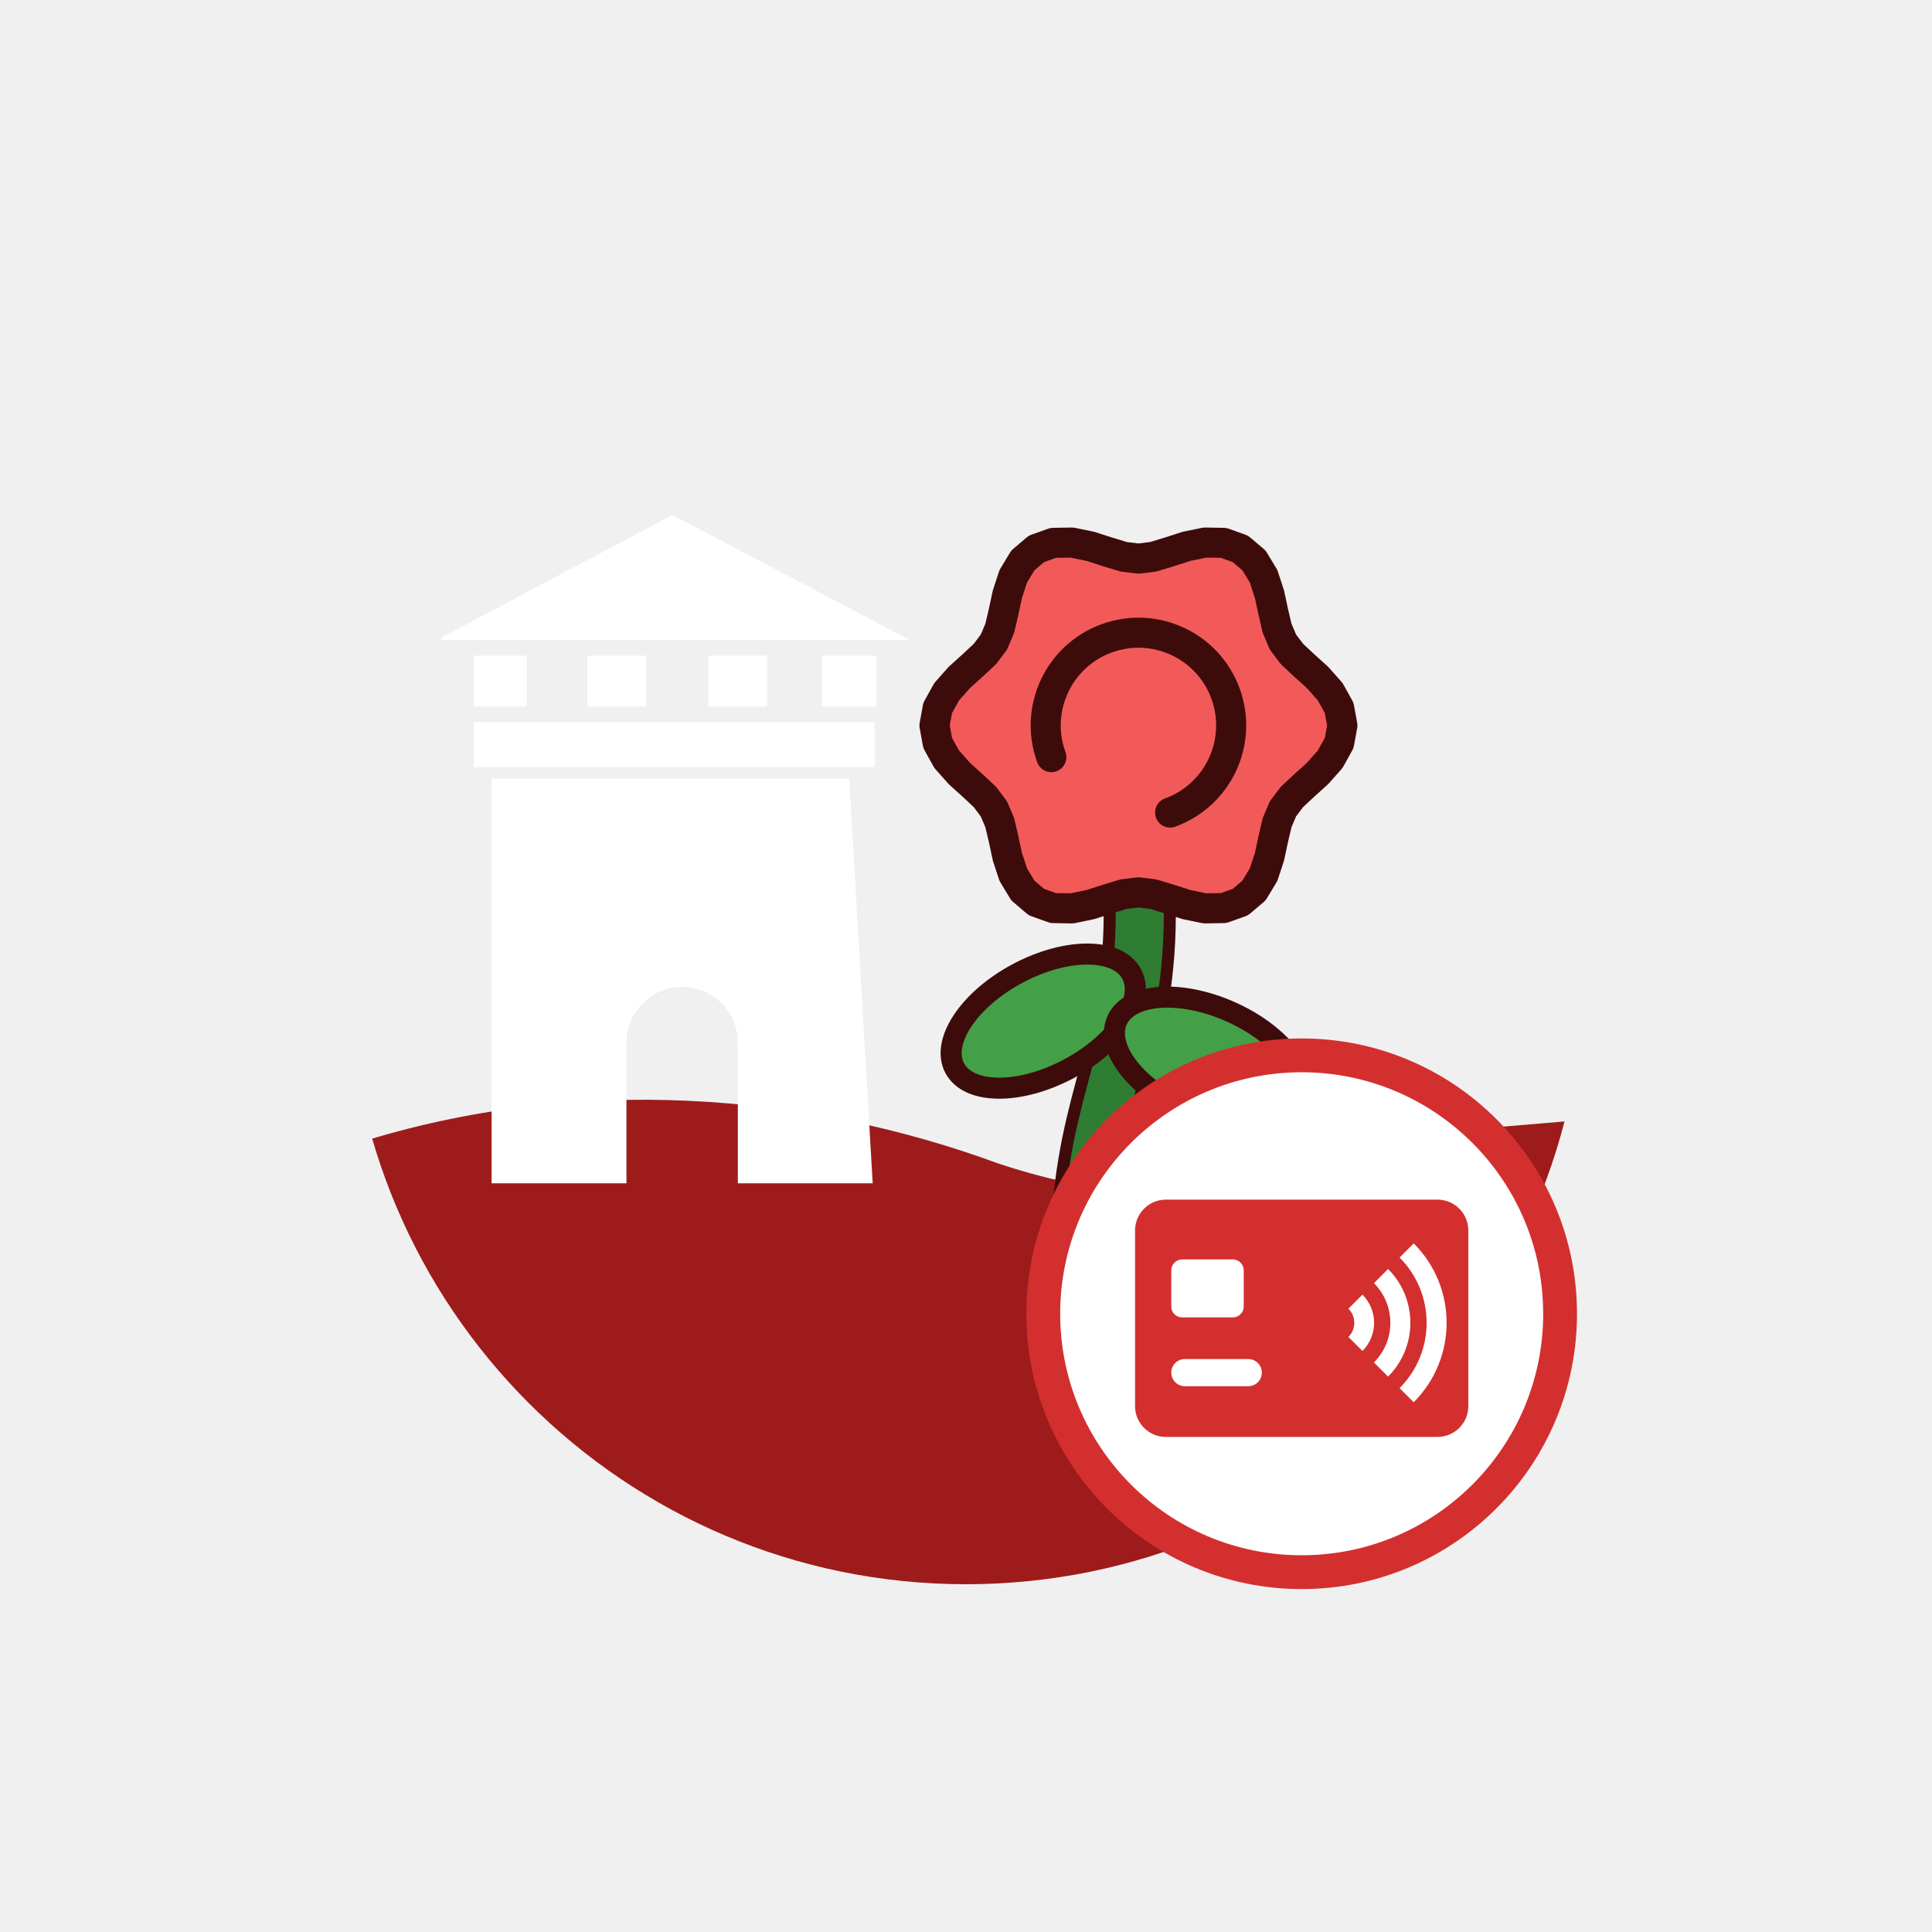
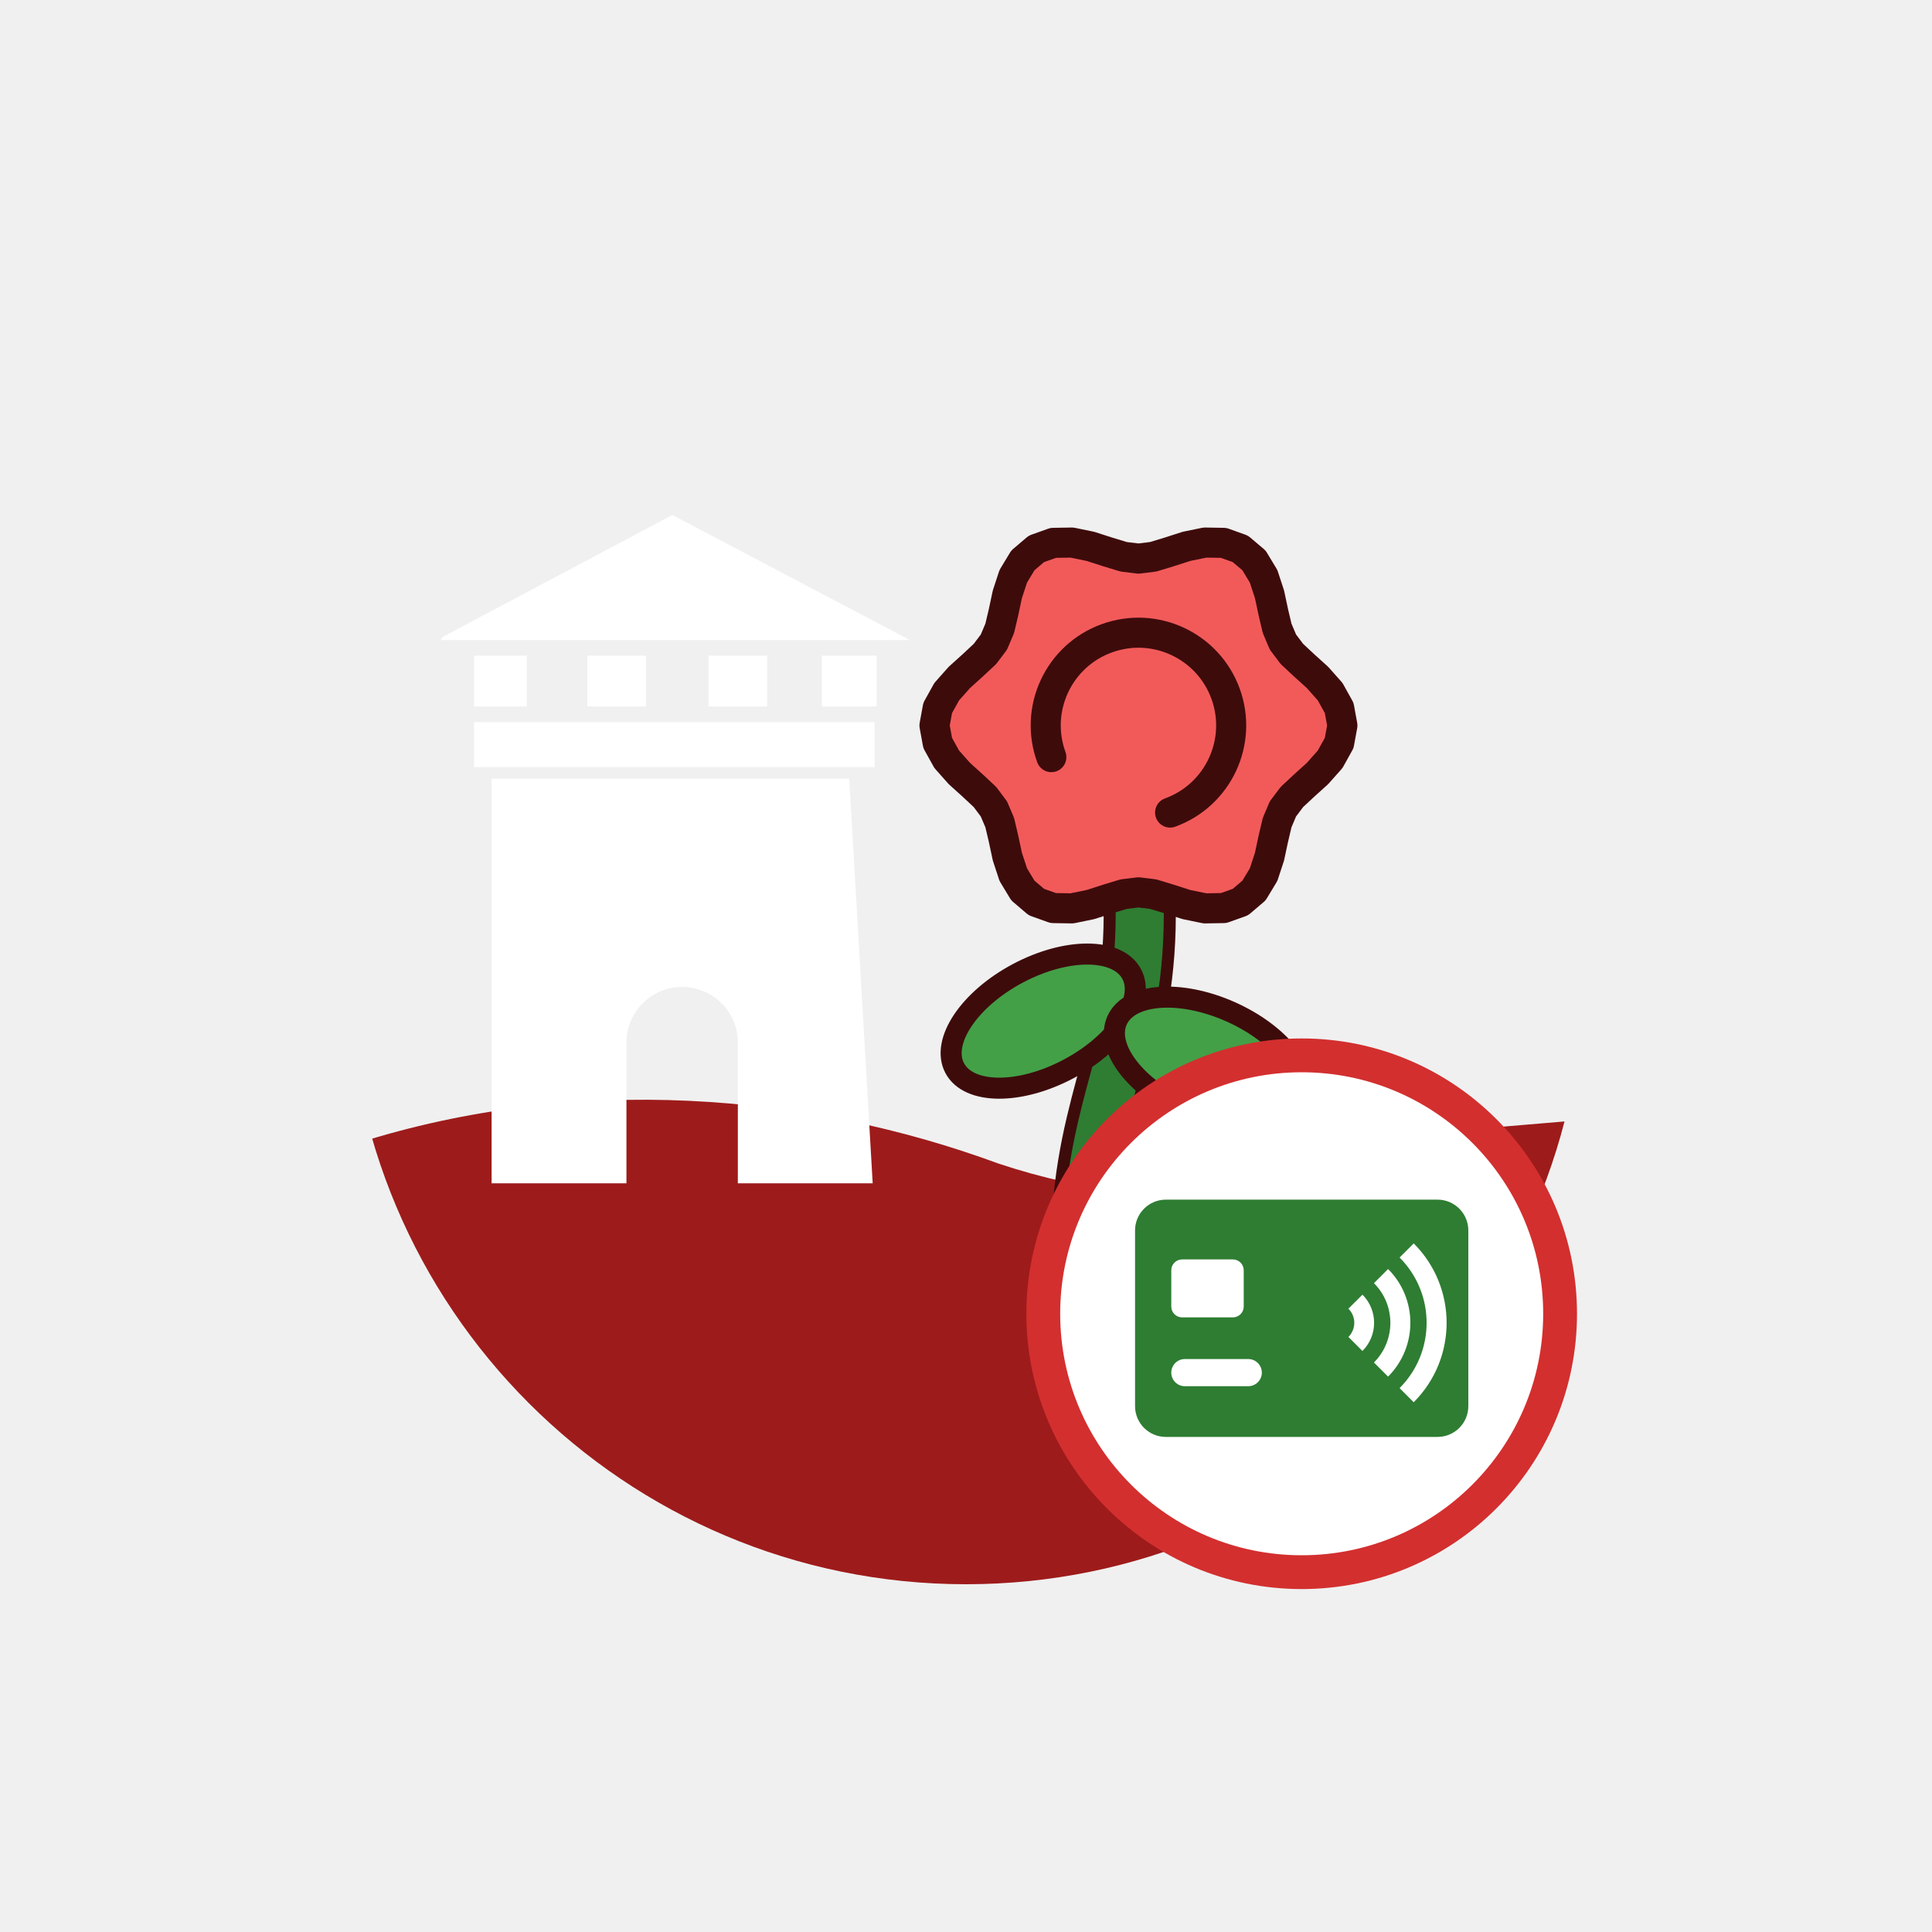
<svg xmlns="http://www.w3.org/2000/svg" viewBox="0 0 1024 1024" width="1024" height="1024">
  <g transform="translate(512 512) scale(0.64) translate(-512 -512)">
    <defs>
      <clipPath id="feld">
        <circle cx="512" cy="512" r="512" />
      </clipPath>
    </defs>
    <g clip-path="url(#feld)">
      <g transform="translate(24 14) scale(0.83)">
        <path fill="#9E1B1B" d="M-300 797 L-20 777 C 200 707 430 727 620 797 C 800 857 920 817 1044 767 L1400 737 V1400 H-300 Z" />
        <g transform="translate(24.9 116.8) scale(1.95)">
          <path fill="#FFFFFF" fill-rule="evenodd" d="M138.5 17L18 81H260Z M37 89H243V115H37Z M64 89V115H95V89Z M125 89V115H157V89Z M187 89V115H215V89Z M37 123H242V146H37Z M46 152H229L241 359H46Z M115 359V287A28.5 28.5 0 0 1 172 287V359Z" />
        </g>
        <path d="M760 508 C 770 665 720 715 710 845" fill="none" stroke="#3E0B0B" stroke-width="72" stroke-linecap="round" />
        <path d="M760 508 C 770 665 720 715 710 845" fill="none" stroke="#2E7D32" stroke-width="48" stroke-linecap="round" />
        <ellipse cx="665" cy="655" rx="100" ry="54" transform="rotate(-28 665 655)" fill="#43A047" stroke="#3E0B0B" stroke-width="21" />
        <ellipse cx="830" cy="695" rx="100" ry="54" transform="rotate(24 830 695)" fill="#43A047" stroke="#3E0B0B" stroke-width="21" />
        <path d="M963.5 360.0 L960.3 377.5 L951.3 393.7 L938.7 407.9 L925.2 420.1 L913.1 431.4 L904.2 443.2 L898.4 456.9 L894.6 473.0 L890.8 490.8 L884.9 508.8 L875.3 524.7 L861.8 536.2 L845.0 542.2 L826.4 542.5 L807.9 538.7 L790.5 533.1 L774.7 528.3 L760.0 526.5 L745.3 528.3 L729.5 533.1 L712.1 538.7 L693.6 542.5 L675.0 542.2 L658.2 536.2 L644.7 524.7 L635.1 508.8 L629.2 490.8 L625.4 473.0 L621.6 456.9 L615.8 443.3 L606.9 431.4 L594.8 420.1 L581.3 407.9 L568.7 393.7 L559.7 377.5 L556.5 360.0 L559.7 342.5 L568.7 326.3 L581.3 312.1 L594.8 299.9 L606.9 288.6 L615.8 276.8 L621.6 263.1 L625.4 247.0 L629.2 229.2 L635.1 211.2 L644.7 195.3 L658.2 183.8 L675.0 177.8 L693.6 177.5 L712.1 181.3 L729.5 186.9 L745.3 191.7 L760.0 193.5 L774.7 191.7 L790.5 186.9 L807.9 181.3 L826.4 177.5 L845.0 177.8 L861.7 183.8 L875.3 195.3 L884.9 211.2 L890.8 229.2 L894.6 247.0 L898.4 263.1 L904.2 276.8 L913.1 288.6 L925.2 299.9 L938.7 312.1 L951.3 326.3 L960.3 342.5 L963.5 360.0Z" fill="#F25A5A" stroke="#3E0B0B" stroke-width="30" stroke-linejoin="round" />
        <path d="M673.1 391.6 A92.5 92.5 0 1 1 791.6 446.9" fill="none" stroke="#3E0B0B" stroke-width="30" stroke-linecap="round" />
      </g>
    </g>
    <circle cx="790" cy="800" r="228" fill="#D32F2F" />
    <circle cx="790" cy="800" r="200" fill="#FFFFFF" />
-     <g transform="translate(640.0 650.0) scale(0.75)" fill="#D32F2F">
+     <g transform="translate(640.0 650.0) scale(0.75)" fill="#2E7D32">
      <path fill-rule="evenodd" d="M50 74 H350 A34 34 0 0 1 384 108 V302 A34 34 0 0 1 350 336 H50 A34 34 0 0 1 16 302 V108 A34 34 0 0 1 50 74 Z M68 140 H124 A12 12 0 0 1 136 152 V192 A12 12 0 0 1 124 204 H68 A12 12 0 0 1 56 192 V152 A12 12 0 0 1 68 140 Z M71 250 H141 A15 15 0 0 1 156 265 V265 A15 15 0 0 1 141 280 H71 A15 15 0 0 1 56 265 V265 A15 15 0 0 1 71 250 Z M267.1 178.9 A44 44 0 0 1 267.1 241.1 L251.6 225.6 A22 22 0 0 0 251.6 194.4 Z M295.4 150.6 A84 84 0 0 1 295.4 269.4 L279.8 253.8 A62 62 0 0 0 279.8 166.2 Z M323.7 122.3 A124 124 0 0 1 323.7 297.7 L308.1 282.1 A102 102 0 0 0 308.1 137.9 Z" />
    </g>
  </g>
</svg>
